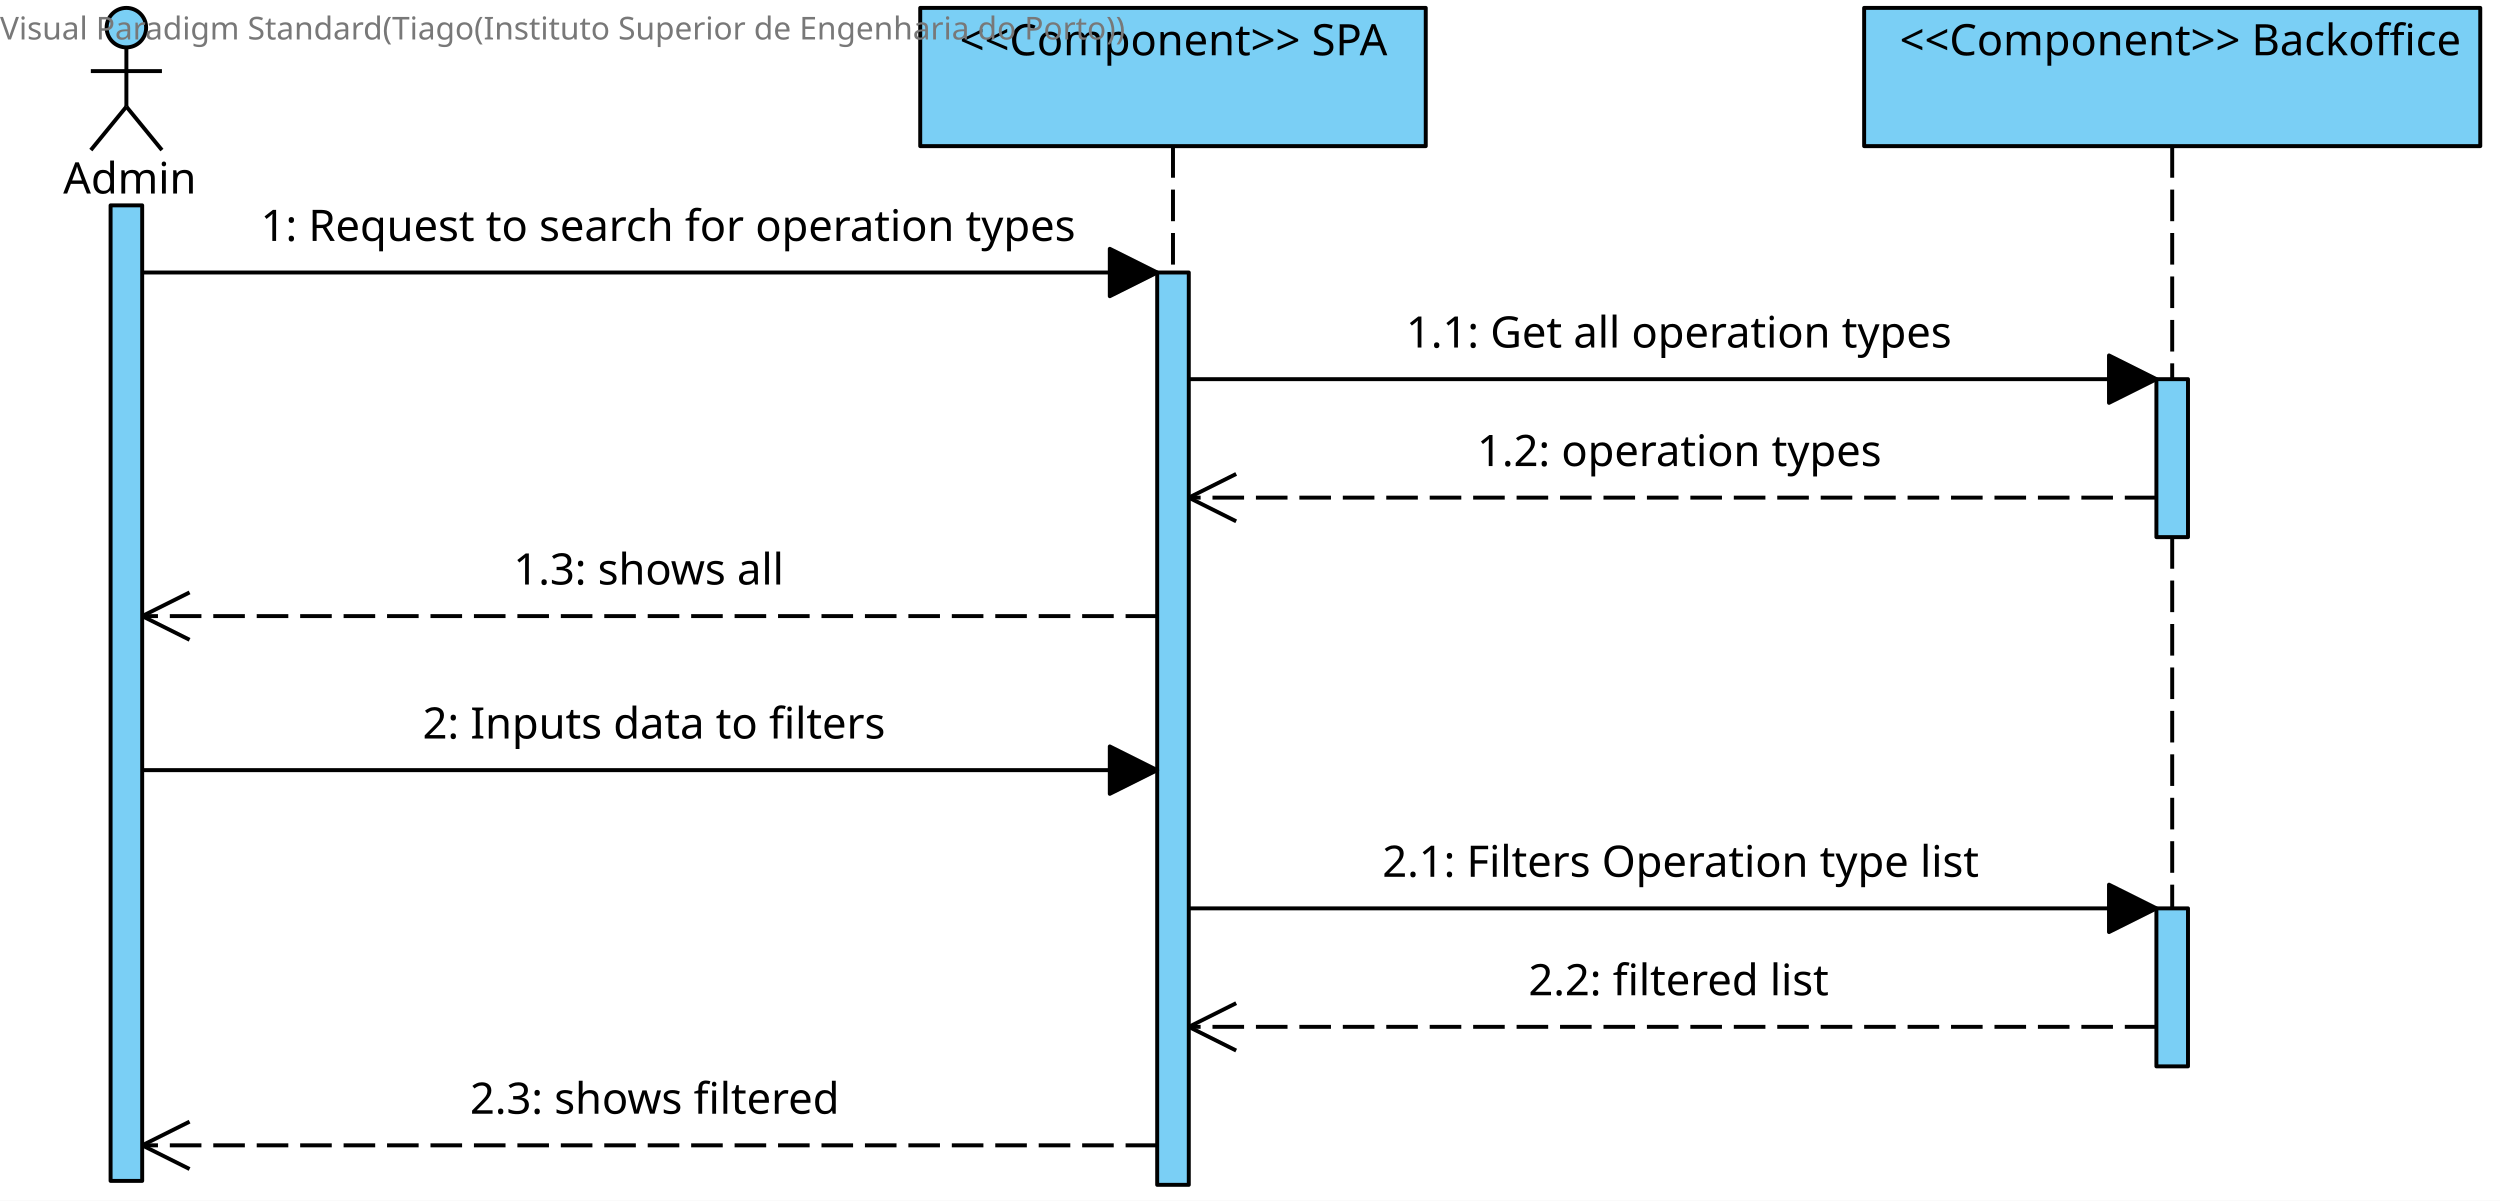
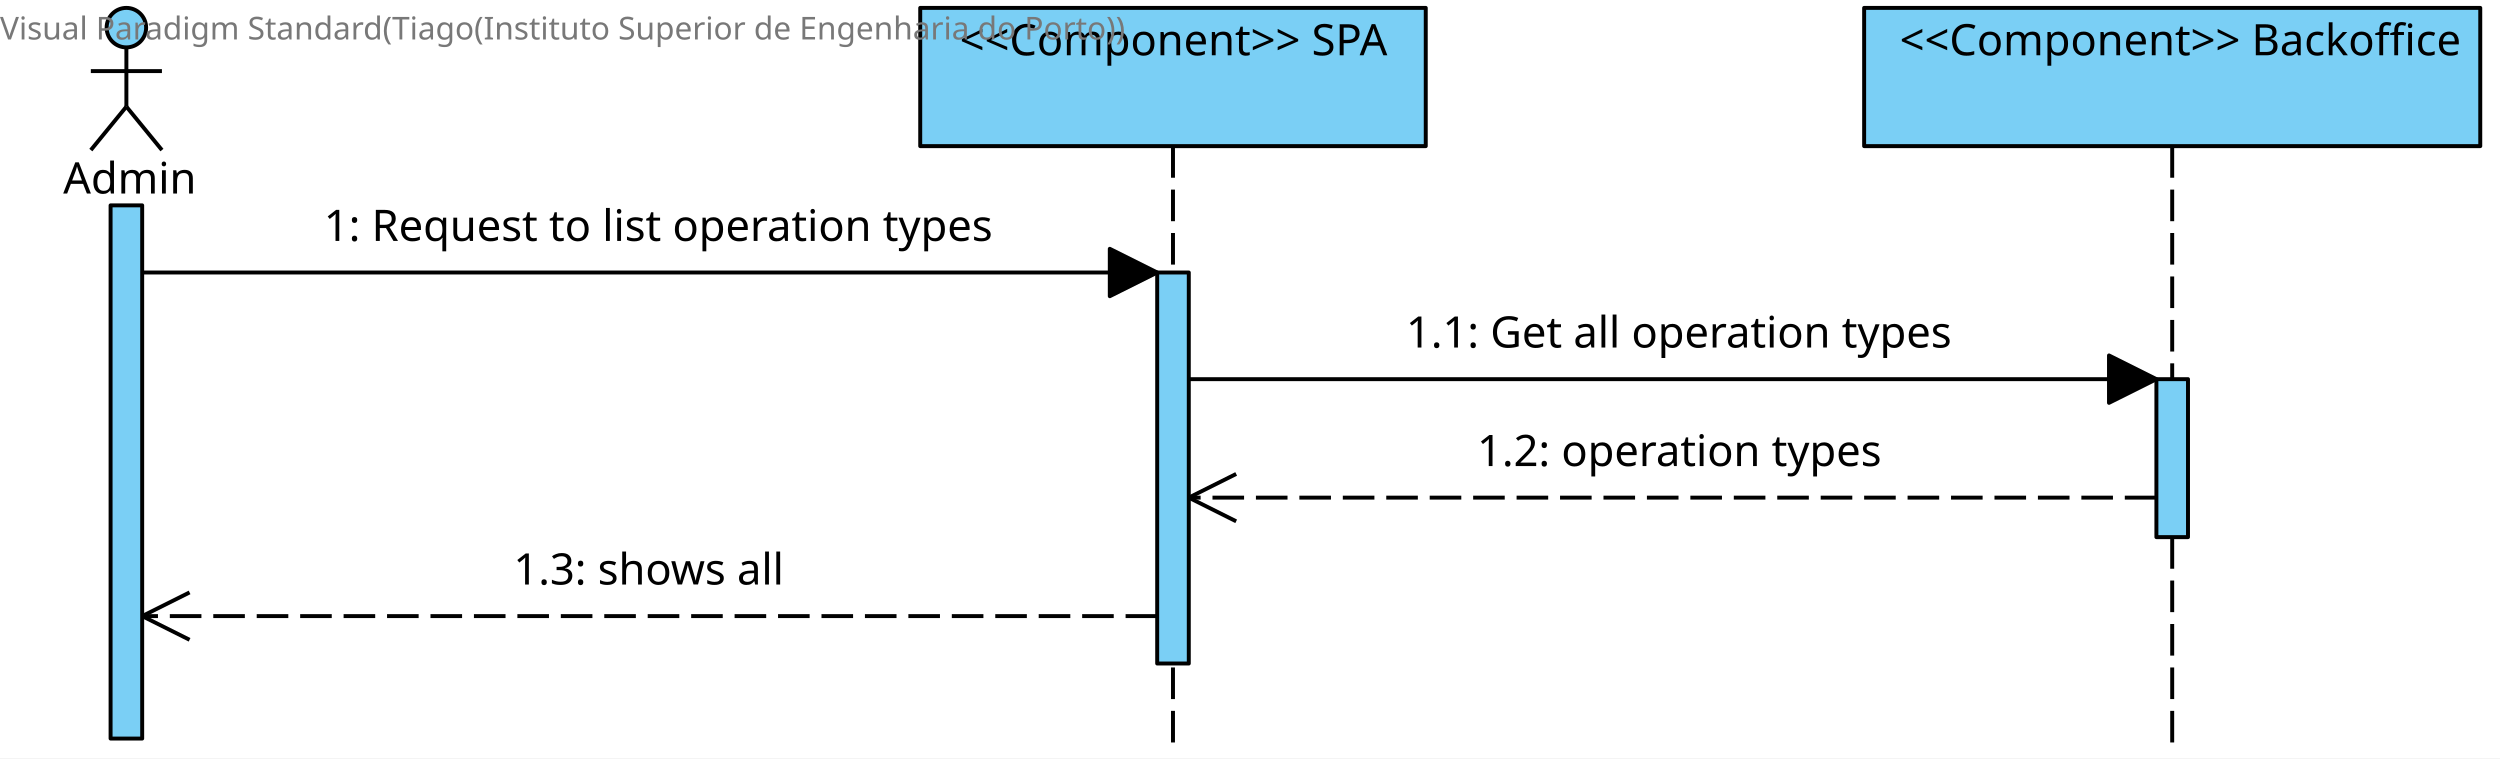
- <svg xmlns="http://www.w3.org/2000/svg" fill-opacity="0" color-rendering="auto" color-interpolation="auto" text-rendering="auto" stroke="rgb(0,0,0)" stroke-linecap="square" width="633" stroke-miterlimit="10" shape-rendering="auto" stroke-opacity="0" fill="rgb(0,0,0)" stroke-dasharray="none" font-weight="normal" stroke-width="1" height="304" font-family="'Dialog'" font-style="normal" stroke-linejoin="miter" font-size="12px" stroke-dashoffset="0" image-rendering="auto">
+ <svg xmlns="http://www.w3.org/2000/svg" fill-opacity="0" color-rendering="auto" color-interpolation="auto" text-rendering="auto" stroke="rgb(0,0,0)" stroke-linecap="square" width="633" stroke-miterlimit="10" shape-rendering="auto" stroke-opacity="0" fill="rgb(0,0,0)" stroke-dasharray="none" font-weight="normal" stroke-width="1" height="192" font-family="'Dialog'" font-style="normal" stroke-linejoin="miter" font-size="12px" stroke-dashoffset="0" image-rendering="auto">
  <defs id="genericDefs" />
  <g>
    <defs id="defs1">
      <clipPath clipPathUnits="userSpaceOnUse" id="clipPath1">
-         <path d="M-7 -7 L71 -7 L71 309 L-7 309 L-7 -7 Z" />
+         <path d="M-7 -7 L71 -7 L71 197 L-7 197 L-7 -7 Z" />
      </clipPath>
      <clipPath clipPathUnits="userSpaceOnUse" id="clipPath2">
-         <path d="M-7 -7 L140 -7 L140 271 L-7 271 L-7 -7 Z" />
+         <path d="M-7 -7 L140 -7 L140 197 L-7 197 L-7 -7 Z" />
      </clipPath>
      <clipPath clipPathUnits="userSpaceOnUse" id="clipPath3">
-         <path d="M-7 -7 L168 -7 L168 271 L-7 271 L-7 -7 Z" />
+         <path d="M-7 -7 L168 -7 L168 197 L-7 197 L-7 -7 Z" />
      </clipPath>
      <clipPath clipPathUnits="userSpaceOnUse" id="clipPath4">
-         <path d="M-7 -7 L19 -7 L19 242 L-7 242 L-7 -7 Z" />
+         <path d="M-7 -7 L19 -7 L19 110 L-7 110 L-7 -7 Z" />
      </clipPath>
      <clipPath clipPathUnits="userSpaceOnUse" id="clipPath5">
        <path d="M-7 -7 L19 -7 L19 51 L-7 51 L-7 -7 Z" />
      </clipPath>
      <clipPath clipPathUnits="userSpaceOnUse" id="clipPath6">
        <path d="M-52 -15 L104 -15 L104 30 L-52 30 L-52 -15 Z" />
      </clipPath>
      <clipPath clipPathUnits="userSpaceOnUse" id="clipPath7">
        <path d="M-129 -15 L258 -15 L258 30 L-129 30 L-129 -15 Z" />
      </clipPath>
      <clipPath clipPathUnits="userSpaceOnUse" id="clipPath8">
        <path d="M-157 -15 L314 -15 L314 30 L-157 30 L-157 -15 Z" />
      </clipPath>
      <clipPath clipPathUnits="userSpaceOnUse" id="clipPath9">
        <path d="M0 0 L361 0 L361 104 L0 104 L0 0 Z" />
      </clipPath>
      <clipPath clipPathUnits="userSpaceOnUse" id="clipPath10">
-         <path d="M72 18 L72 30 L286 30 L286 45 L70 45 L70 33 L20 33 L20 18 ZM0 0 L0 104 L361 104 L361 0 Z" />
+         <path d="M72 18 L72 33 L20 33 L20 18 ZM268 30 L268 45 L87 45 L87 30 ZM0 0 L0 104 L361 104 L361 0 Z" />
      </clipPath>
      <clipPath clipPathUnits="userSpaceOnUse" id="clipPath11">
        <path d="M0 0 L349 0 L349 104 L0 104 L0 0 Z" />
      </clipPath>
      <clipPath clipPathUnits="userSpaceOnUse" id="clipPath12">
-         <path d="M248 30 L248 45 L96 45 L96 30 ZM230 60 L230 75 L113 75 L113 60 ZM0 0 L0 3 L21 3 L21 18 L0 18 L0 104 L349 104 L349 0 Z" />
+         <path d="M248 30 L248 45 L96 45 L96 30 ZM230 60 L230 75 L113 75 L113 60 ZM0 0 L0 3 L3 3 L3 18 L0 18 L0 104 L349 104 L349 0 Z" />
      </clipPath>
      <clipPath clipPathUnits="userSpaceOnUse" id="clipPath13">
        <path d="M230 30 L230 45 L113 45 L113 30 ZM0 0 L0 104 L349 104 L349 0 L248 0 L248 15 L96 15 L96 0 Z" />
      </clipPath>
      <clipPath clipPathUnits="userSpaceOnUse" id="clipPath14">
-         <path d="M221 30 L221 45 L134 45 L134 30 ZM241 69 L241 84 L112 84 L112 69 ZM0 0 L0 104 L361 104 L361 0 Z" />
+         <path d="M221 30 L221 45 L134 45 L134 30 ZM0 0 L0 104 L361 104 L361 0 Z" />
      </clipPath>
      <clipPath clipPathUnits="userSpaceOnUse" id="clipPath15">
-         <path d="M241 30 L241 45 L112 45 L112 30 ZM0 0 L0 104 L361 104 L361 80 L355 80 L355 65 L361 65 L361 0 L221 0 L221 6 L134 6 L134 0 Z" />
+         <path d="M-87 -15 L174 -15 L174 30 L-87 30 L-87 -15 Z" />
      </clipPath>
      <clipPath clipPathUnits="userSpaceOnUse" id="clipPath16">
-         <path d="M254 30 L254 45 L90 45 L90 30 ZM217 60 L217 75 L126 75 L126 60 ZM0 0 L0 104 L349 104 L349 0 Z" />
+         <path d="M-117 -15 L234 -15 L234 30 L-117 30 L-117 -15 Z" />
      </clipPath>
      <clipPath clipPathUnits="userSpaceOnUse" id="clipPath17">
-         <path d="M217 30 L217 45 L126 45 L126 30 ZM0 0 L0 104 L349 104 L349 0 L254 0 L254 15 L90 15 L90 0 Z" />
+         <path d="M-152 -15 L304 -15 L304 30 L-152 30 L-152 -15 Z" />
      </clipPath>
      <clipPath clipPathUnits="userSpaceOnUse" id="clipPath18">
-         <path d="M232 30 L232 45 L123 45 L123 30 ZM0 0 L0 104 L361 104 L361 0 Z" />
-       </clipPath>
-       <clipPath clipPathUnits="userSpaceOnUse" id="clipPath19">
-         <path d="M-109 -15 L218 -15 L218 30 L-109 30 L-109 -15 Z" />
-       </clipPath>
-       <clipPath clipPathUnits="userSpaceOnUse" id="clipPath20">
-         <path d="M-91 -15 L182 -15 L182 30 L-91 30 L-91 -15 Z" />
-       </clipPath>
-       <clipPath clipPathUnits="userSpaceOnUse" id="clipPath21">
-         <path d="M-164 -15 L328 -15 L328 30 L-164 30 L-164 -15 Z" />
-       </clipPath>
-       <clipPath clipPathUnits="userSpaceOnUse" id="clipPath22">
-         <path d="M-87 -15 L174 -15 L174 30 L-87 30 L-87 -15 Z" />
-       </clipPath>
-       <clipPath clipPathUnits="userSpaceOnUse" id="clipPath23">
-         <path d="M-117 -15 L234 -15 L234 30 L-117 30 L-117 -15 Z" />
-       </clipPath>
-       <clipPath clipPathUnits="userSpaceOnUse" id="clipPath24">
-         <path d="M-152 -15 L304 -15 L304 30 L-152 30 L-152 -15 Z" />
-       </clipPath>
-       <clipPath clipPathUnits="userSpaceOnUse" id="clipPath25">
-         <path d="M-216 -15 L432 -15 L432 30 L-216 30 L-216 -15 Z" />
+         <path d="M-181 -15 L362 -15 L362 30 L-181 30 L-181 -15 Z" />
      </clipPath>
    </defs>
    <g fill="white" text-rendering="geometricPrecision" fill-opacity="1" stroke-opacity="1" stroke="white">
-       <rect x="0" width="633" height="304" y="0" stroke="none" />
+       <rect x="0" width="633" height="192" y="0" stroke="none" />
    </g>
    <g font-size="11px" transform="translate(2,2)" fill-opacity="1" fill="rgb(122,207,245)" text-rendering="geometricPrecision" image-rendering="optimizeQuality" font-family="sans-serif" stroke="rgb(122,207,245)" stroke-opacity="1">
      <circle r="5" clip-path="url(#clipPath1)" cx="30" cy="5" stroke="none" />
-       <rect x="26" width="8" height="247" y="50" clip-path="url(#clipPath1)" stroke="none" />
+       <rect x="26" width="8" height="135" y="50" clip-path="url(#clipPath1)" stroke="none" />
    </g>
    <g stroke-linecap="butt" font-size="11px" transform="translate(2,2)" fill-opacity="1" fill="black" text-rendering="geometricPrecision" image-rendering="optimizeQuality" font-family="sans-serif" stroke-linejoin="round" stroke="black" stroke-opacity="1" stroke-miterlimit="0">
      <circle fill="none" r="5" clip-path="url(#clipPath1)" cx="30" cy="5" />
-       <rect fill="none" x="26" width="8" height="247" y="50" clip-path="url(#clipPath1)" />
+       <rect fill="none" x="26" width="8" height="135" y="50" clip-path="url(#clipPath1)" />
      <line y2="25" fill="none" x1="30" clip-path="url(#clipPath1)" x2="30" y1="10" />
      <line y2="36" fill="none" x1="30" clip-path="url(#clipPath1)" x2="21" y1="25" />
      <line y2="36" fill="none" x1="30" clip-path="url(#clipPath1)" x2="39" y1="25" />
      <line y2="16" fill="none" x1="21" clip-path="url(#clipPath1)" x2="39" y1="16" />
    </g>
    <g font-size="11px" transform="translate(233,2)" fill-opacity="1" fill="rgb(122,207,245)" text-rendering="geometricPrecision" image-rendering="optimizeQuality" font-family="sans-serif" stroke="rgb(122,207,245)" stroke-opacity="1">
      <rect x="0" width="128" height="35" y="0" clip-path="url(#clipPath2)" stroke="none" />
    </g>
    <g stroke-linecap="butt" font-size="11px" transform="translate(233,2)" fill-opacity="1" fill="black" text-rendering="geometricPrecision" image-rendering="optimizeQuality" font-family="sans-serif" stroke-linejoin="round" stroke="black" stroke-opacity="1" stroke-miterlimit="0">
      <rect fill="none" x="0" width="128" height="35" y="0" clip-path="url(#clipPath2)" />
-       <line clip-path="url(#clipPath2)" fill="none" x1="64" x2="64" y1="35" y2="260" stroke-linejoin="bevel" stroke-dasharray="8,3" />
+       <line clip-path="url(#clipPath2)" fill="none" x1="64" x2="64" y1="35" y2="186" stroke-linejoin="bevel" stroke-dasharray="8,3" />
    </g>
    <g font-size="11px" transform="translate(472,2)" fill-opacity="1" fill="rgb(122,207,245)" text-rendering="geometricPrecision" image-rendering="optimizeQuality" font-family="sans-serif" stroke="rgb(122,207,245)" stroke-opacity="1">
      <rect x="0" width="156" height="35" y="0" clip-path="url(#clipPath3)" stroke="none" />
    </g>
    <g stroke-linecap="butt" font-size="11px" transform="translate(472,2)" fill-opacity="1" fill="black" text-rendering="geometricPrecision" image-rendering="optimizeQuality" font-family="sans-serif" stroke-linejoin="round" stroke="black" stroke-opacity="1" stroke-miterlimit="0">
      <rect fill="none" x="0" width="156" height="35" y="0" clip-path="url(#clipPath3)" />
-       <line clip-path="url(#clipPath3)" fill="none" x1="78" x2="78" y1="35" y2="260" stroke-linejoin="bevel" stroke-dasharray="8,3" />
+       <line clip-path="url(#clipPath3)" fill="none" x1="78" x2="78" y1="35" y2="186" stroke-linejoin="bevel" stroke-dasharray="8,3" />
    </g>
    <g font-size="11px" transform="translate(293,69)" fill-opacity="1" fill="rgb(122,207,245)" text-rendering="geometricPrecision" image-rendering="optimizeQuality" font-family="sans-serif" stroke="rgb(122,207,245)" stroke-opacity="1">
-       <rect x="0" width="8" height="231" y="0" clip-path="url(#clipPath4)" stroke="none" />
+       <rect x="0" width="8" height="99" y="0" clip-path="url(#clipPath4)" stroke="none" />
    </g>
    <g stroke-linecap="butt" font-size="11px" transform="translate(293,69)" fill-opacity="1" fill="black" text-rendering="geometricPrecision" image-rendering="optimizeQuality" font-family="sans-serif" stroke-linejoin="round" stroke="black" stroke-opacity="1" stroke-miterlimit="0">
-       <rect fill="none" x="0" width="8" height="231" y="0" clip-path="url(#clipPath4)" />
+       <rect fill="none" x="0" width="8" height="99" y="0" clip-path="url(#clipPath4)" />
    </g>
    <g font-size="11px" transform="translate(546,96)" fill-opacity="1" fill="rgb(122,207,245)" text-rendering="geometricPrecision" image-rendering="optimizeQuality" font-family="sans-serif" stroke="rgb(122,207,245)" stroke-opacity="1">
      <rect x="0" width="8" height="40" y="0" clip-path="url(#clipPath5)" stroke="none" />
    </g>
    <g stroke-linecap="butt" font-size="11px" transform="translate(546,96)" fill-opacity="1" fill="black" text-rendering="geometricPrecision" image-rendering="optimizeQuality" font-family="sans-serif" stroke-linejoin="round" stroke="black" stroke-opacity="1" stroke-miterlimit="0">
-       <rect fill="none" x="0" width="8" height="40" y="0" clip-path="url(#clipPath5)" />
-     </g>
-     <g font-size="11px" transform="translate(546,230)" fill-opacity="1" fill="rgb(122,207,245)" text-rendering="geometricPrecision" image-rendering="optimizeQuality" font-family="sans-serif" stroke="rgb(122,207,245)" stroke-opacity="1">
-       <rect x="0" width="8" height="40" y="0" clip-path="url(#clipPath5)" stroke="none" />
-     </g>
-     <g stroke-linecap="butt" font-size="11px" transform="translate(546,230)" fill-opacity="1" fill="black" text-rendering="geometricPrecision" image-rendering="optimizeQuality" font-family="sans-serif" stroke-linejoin="round" stroke="black" stroke-opacity="1" stroke-miterlimit="0">
      <rect fill="none" x="0" width="8" height="40" y="0" clip-path="url(#clipPath5)" />
    </g>
    <g font-size="11px" transform="translate(6,37)" fill-opacity="1" fill="black" text-rendering="geometricPrecision" image-rendering="optimizeQuality" font-family="sans-serif" stroke="black" stroke-opacity="1">
      <text x="10" xml:space="preserve" y="12" clip-path="url(#clipPath6)" stroke="none">Admin</text>
    </g>
    <g font-size="11px" transform="translate(233,2)" fill-opacity="1" fill="black" text-rendering="geometricPrecision" image-rendering="optimizeQuality" font-family="sans-serif" stroke="black" stroke-opacity="1">
      <text x="10" xml:space="preserve" y="12" clip-path="url(#clipPath7)" stroke="none">&lt;&lt;Component&gt;&gt; SPA</text>
    </g>
    <g font-size="11px" transform="translate(472,2)" fill-opacity="1" fill="black" text-rendering="geometricPrecision" image-rendering="optimizeQuality" font-family="sans-serif" stroke="black" stroke-opacity="1">
      <text x="9" xml:space="preserve" y="12" clip-path="url(#clipPath8)" stroke="none">&lt;&lt;Component&gt;&gt; Backoffice</text>
    </g>
    <g stroke-linecap="butt" font-size="11px" transform="translate(-14,19)" fill-opacity="1" fill="black" text-rendering="geometricPrecision" image-rendering="optimizeQuality" font-family="sans-serif" stroke-linejoin="round" stroke="black" stroke-opacity="1">
      <line y2="50" fill="none" x1="50" clip-path="url(#clipPath10)" x2="307" y1="50" />
      <polygon points=" 307 50 295 44 295 56" clip-path="url(#clipPath10)" stroke="none" />
      <polygon fill="none" points=" 307 50 295 44 295 56" clip-path="url(#clipPath10)" />
    </g>
    <g stroke-linecap="butt" font-size="11px" transform="translate(251,46)" fill-opacity="1" fill="black" text-rendering="geometricPrecision" image-rendering="optimizeQuality" font-family="sans-serif" stroke-linejoin="round" stroke="black" stroke-opacity="1">
      <line y2="50" fill="none" x1="50" clip-path="url(#clipPath12)" x2="295" y1="50" />
      <polygon points=" 295 50 283 44 283 56" clip-path="url(#clipPath12)" stroke="none" />
      <polygon fill="none" points=" 295 50 283 44 283 56" clip-path="url(#clipPath12)" />
    </g>
    <g fill-opacity="1" text-rendering="geometricPrecision" stroke="black" stroke-linecap="butt" transform="translate(251,76)" stroke-miterlimit="0" stroke-opacity="1" fill="black" stroke-dasharray="8,3" font-family="sans-serif" stroke-linejoin="round" font-size="11px" image-rendering="optimizeQuality">
      <line y2="50" fill="none" x1="295" clip-path="url(#clipPath13)" x2="50" y1="50" />
      <line clip-path="url(#clipPath13)" fill="none" x1="50" x2="62" y1="50" y2="56" stroke-dasharray="none" stroke-miterlimit="10" />
      <line clip-path="url(#clipPath13)" fill="none" x1="50" x2="62" y1="50" y2="44" stroke-dasharray="none" stroke-miterlimit="10" />
    </g>
    <g fill-opacity="1" text-rendering="geometricPrecision" stroke="black" stroke-linecap="butt" transform="translate(-14,106)" stroke-miterlimit="0" stroke-opacity="1" fill="black" stroke-dasharray="8,3" font-family="sans-serif" stroke-linejoin="round" font-size="11px" image-rendering="optimizeQuality">
      <line y2="50" fill="none" x1="307" clip-path="url(#clipPath14)" x2="50" y1="50" />
      <line clip-path="url(#clipPath14)" fill="none" x1="50" x2="62" y1="50" y2="56" stroke-dasharray="none" stroke-miterlimit="10" />
      <line clip-path="url(#clipPath14)" fill="none" x1="50" x2="62" y1="50" y2="44" stroke-dasharray="none" stroke-miterlimit="10" />
    </g>
-     <g stroke-linecap="butt" font-size="11px" transform="translate(-14,145)" fill-opacity="1" fill="black" text-rendering="geometricPrecision" image-rendering="optimizeQuality" font-family="sans-serif" stroke-linejoin="round" stroke="black" stroke-opacity="1">
-       <line y2="50" fill="none" x1="50" clip-path="url(#clipPath15)" x2="307" y1="50" />
-       <polygon points=" 307 50 295 44 295 56" clip-path="url(#clipPath15)" stroke="none" />
-       <polygon fill="none" points=" 307 50 295 44 295 56" clip-path="url(#clipPath15)" />
-     </g>
-     <g stroke-linecap="butt" font-size="11px" transform="translate(251,180)" fill-opacity="1" fill="black" text-rendering="geometricPrecision" image-rendering="optimizeQuality" font-family="sans-serif" stroke-linejoin="round" stroke="black" stroke-opacity="1">
-       <line y2="50" fill="none" x1="50" clip-path="url(#clipPath16)" x2="295" y1="50" />
-       <polygon points=" 295 50 283 44 283 56" clip-path="url(#clipPath16)" stroke="none" />
-       <polygon fill="none" points=" 295 50 283 44 283 56" clip-path="url(#clipPath16)" />
-     </g>
-     <g fill-opacity="1" text-rendering="geometricPrecision" stroke="black" stroke-linecap="butt" transform="translate(251,210)" stroke-miterlimit="0" stroke-opacity="1" fill="black" stroke-dasharray="8,3" font-family="sans-serif" stroke-linejoin="round" font-size="11px" image-rendering="optimizeQuality">
-       <line y2="50" fill="none" x1="295" clip-path="url(#clipPath17)" x2="50" y1="50" />
-       <line clip-path="url(#clipPath17)" fill="none" x1="50" x2="62" y1="50" y2="56" stroke-dasharray="none" stroke-miterlimit="10" />
-       <line clip-path="url(#clipPath17)" fill="none" x1="50" x2="62" y1="50" y2="44" stroke-dasharray="none" stroke-miterlimit="10" />
-     </g>
-     <g fill-opacity="1" text-rendering="geometricPrecision" stroke="black" stroke-linecap="butt" transform="translate(-14,240)" stroke-miterlimit="0" stroke-opacity="1" fill="black" stroke-dasharray="8,3" font-family="sans-serif" stroke-linejoin="round" font-size="11px" image-rendering="optimizeQuality">
-       <line y2="50" fill="none" x1="307" clip-path="url(#clipPath18)" x2="50" y1="50" />
-       <line clip-path="url(#clipPath18)" fill="none" x1="50" x2="62" y1="50" y2="56" stroke-dasharray="none" stroke-miterlimit="10" />
-       <line clip-path="url(#clipPath18)" fill="none" x1="50" x2="62" y1="50" y2="44" stroke-dasharray="none" stroke-miterlimit="10" />
-     </g>
-     <g font-size="11px" transform="translate(109,270)" fill-opacity="1" fill="white" text-rendering="geometricPrecision" image-rendering="optimizeQuality" font-family="sans-serif" stroke="white" stroke-opacity="1">
-       <rect x="0" width="109" height="15" y="0" clip-path="url(#clipPath19)" stroke="none" />
-       <text fill="black" x="10" xml:space="preserve" y="12" clip-path="url(#clipPath19)" stroke="none">2.3: shows filtered</text>
-     </g>
-     <g font-size="11px" transform="translate(377,240)" fill-opacity="1" fill="white" text-rendering="geometricPrecision" image-rendering="optimizeQuality" font-family="sans-serif" stroke="white" stroke-opacity="1">
-       <rect x="0" width="91" height="15" y="0" clip-path="url(#clipPath20)" stroke="none" />
-       <text fill="black" x="10" xml:space="preserve" y="12" clip-path="url(#clipPath20)" stroke="none">2.2: filtered list</text>
-     </g>
-     <g font-size="11px" transform="translate(341,210)" fill-opacity="1" fill="white" text-rendering="geometricPrecision" image-rendering="optimizeQuality" font-family="sans-serif" stroke="white" stroke-opacity="1">
-       <rect x="0" width="164" height="15" y="0" clip-path="url(#clipPath21)" stroke="none" />
-       <text fill="black" x="9" xml:space="preserve" y="12" clip-path="url(#clipPath21)" stroke="none">2.1: Filters Operation type list</text>
-     </g>
-     <g font-size="11px" transform="translate(98,175)" fill-opacity="1" fill="white" text-rendering="geometricPrecision" image-rendering="optimizeQuality" font-family="sans-serif" stroke="white" stroke-opacity="1">
-       <rect x="0" width="129" height="15" y="0" clip-path="url(#clipPath7)" stroke="none" />
-       <text fill="black" x="9" xml:space="preserve" y="12" clip-path="url(#clipPath7)" stroke="none">2: Inputs data to filters</text>
-     </g>
    <g font-size="11px" transform="translate(120,136)" fill-opacity="1" fill="white" text-rendering="geometricPrecision" image-rendering="optimizeQuality" font-family="sans-serif" stroke="white" stroke-opacity="1">
-       <rect x="0" width="87" height="15" y="0" clip-path="url(#clipPath22)" stroke="none" />
-       <text fill="black" x="10" xml:space="preserve" y="12" clip-path="url(#clipPath22)" stroke="none">1.3: shows all</text>
+       <rect x="0" width="87" height="15" y="0" clip-path="url(#clipPath15)" stroke="none" />
+       <text fill="black" x="10" xml:space="preserve" y="12" clip-path="url(#clipPath15)" stroke="none">1.3: shows all</text>
    </g>
    <g font-size="11px" transform="translate(364,106)" fill-opacity="1" fill="white" text-rendering="geometricPrecision" image-rendering="optimizeQuality" font-family="sans-serif" stroke="white" stroke-opacity="1">
-       <rect x="0" width="117" height="15" y="0" clip-path="url(#clipPath23)" stroke="none" />
-       <text fill="black" x="10" xml:space="preserve" y="12" clip-path="url(#clipPath23)" stroke="none">1.2: operation types</text>
+       <rect x="0" width="117" height="15" y="0" clip-path="url(#clipPath16)" stroke="none" />
+       <text fill="black" x="10" xml:space="preserve" y="12" clip-path="url(#clipPath16)" stroke="none">1.2: operation types</text>
    </g>
    <g font-size="11px" transform="translate(347,76)" fill-opacity="1" fill="white" text-rendering="geometricPrecision" image-rendering="optimizeQuality" font-family="sans-serif" stroke="white" stroke-opacity="1">
-       <rect x="0" width="152" height="15" y="0" clip-path="url(#clipPath24)" stroke="none" />
-       <text fill="black" x="9" xml:space="preserve" y="12" clip-path="url(#clipPath24)" stroke="none">1.1: Get all operation types</text>
+       <rect x="0" width="152" height="15" y="0" clip-path="url(#clipPath17)" stroke="none" />
+       <text fill="black" x="9" xml:space="preserve" y="12" clip-path="url(#clipPath17)" stroke="none">1.1: Get all operation types</text>
    </g>
-     <g font-size="11px" transform="translate(56,49)" fill-opacity="1" fill="white" text-rendering="geometricPrecision" image-rendering="optimizeQuality" font-family="sans-serif" stroke="white" stroke-opacity="1">
-       <rect x="0" width="216" height="15" y="0" clip-path="url(#clipPath25)" stroke="none" />
-       <text fill="black" x="10" xml:space="preserve" y="12" clip-path="url(#clipPath25)" stroke="none">1: Request to search for operation types</text>
+     <g font-size="11px" transform="translate(73,49)" fill-opacity="1" fill="white" text-rendering="geometricPrecision" image-rendering="optimizeQuality" font-family="sans-serif" stroke="white" stroke-opacity="1">
+       <rect x="0" width="181" height="15" y="0" clip-path="url(#clipPath18)" stroke="none" />
+       <text fill="black" x="9" xml:space="preserve" y="12" clip-path="url(#clipPath18)" stroke="none">1: Request to list operation types</text>
    </g>
    <g font-size="8px" fill-opacity="1" fill="rgb(120,120,120)" text-rendering="geometricPrecision" image-rendering="optimizeQuality" stroke="rgb(120,120,120)" stroke-opacity="1">
      <text x="0" xml:space="preserve" y="10" stroke="none">Visual Paradigm Standard(Tiago(Instituto Superior de Engenharia do Porto))</text>
    </g>
  </g>
</svg>
